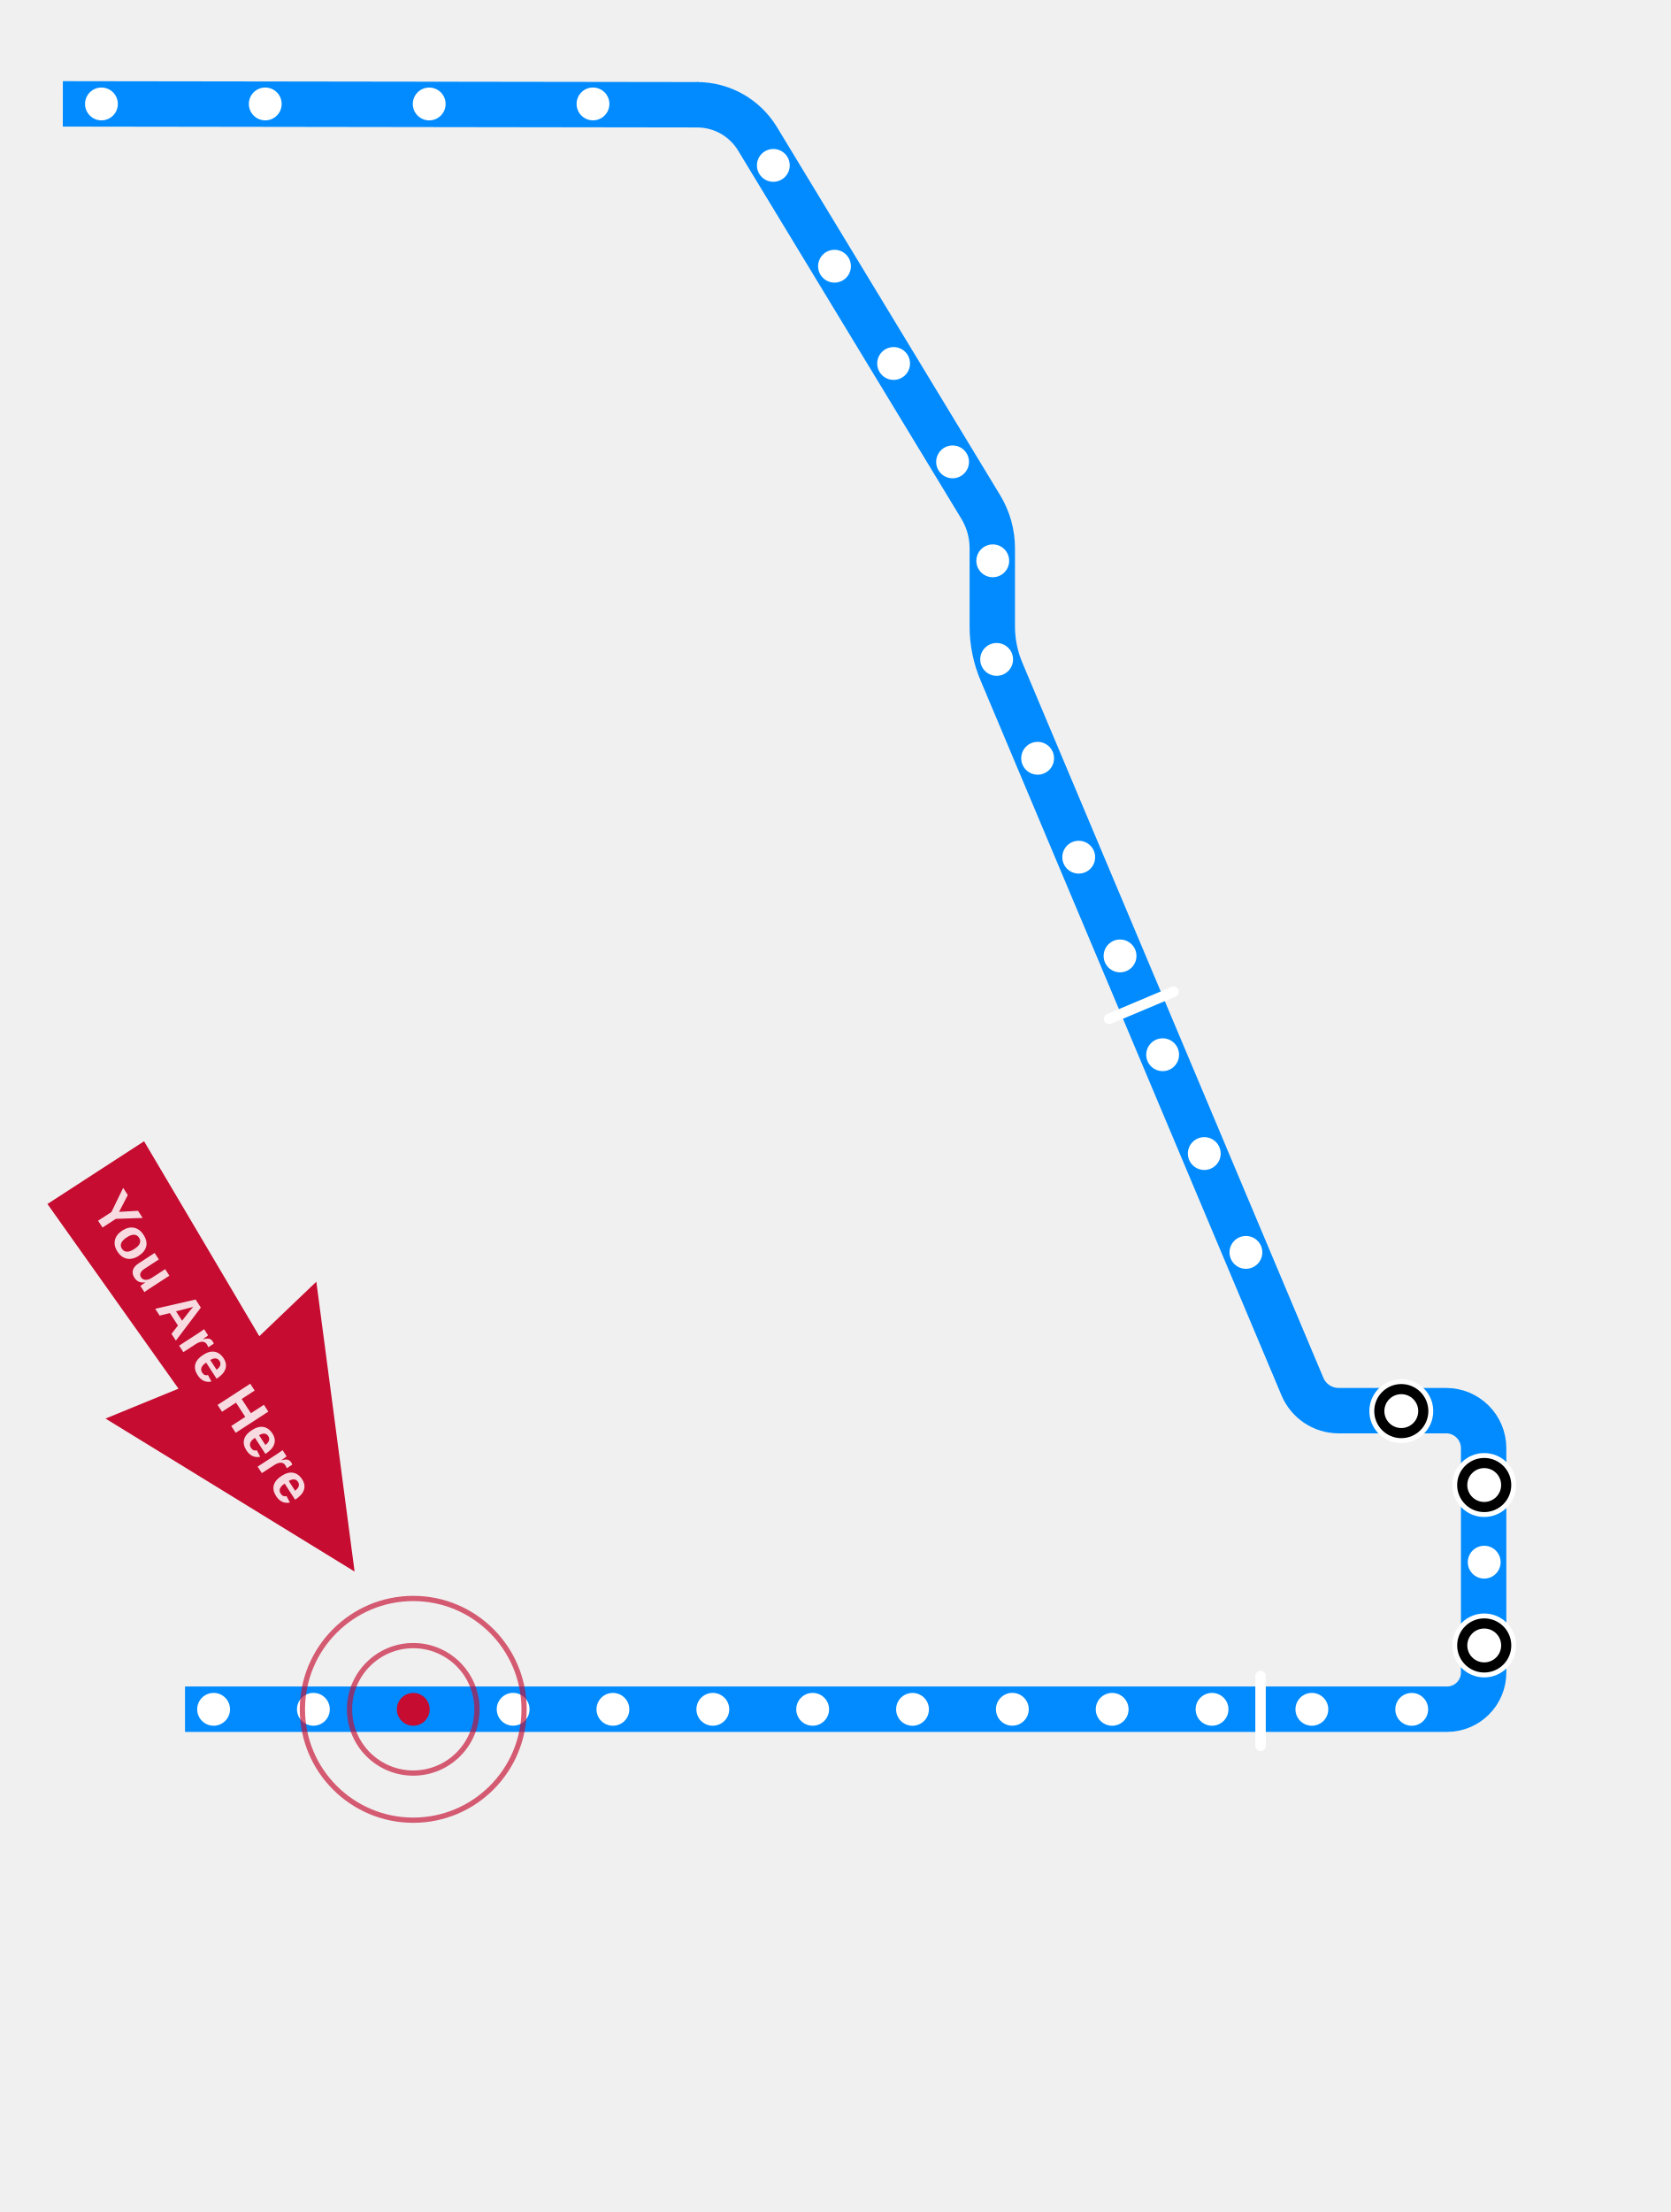
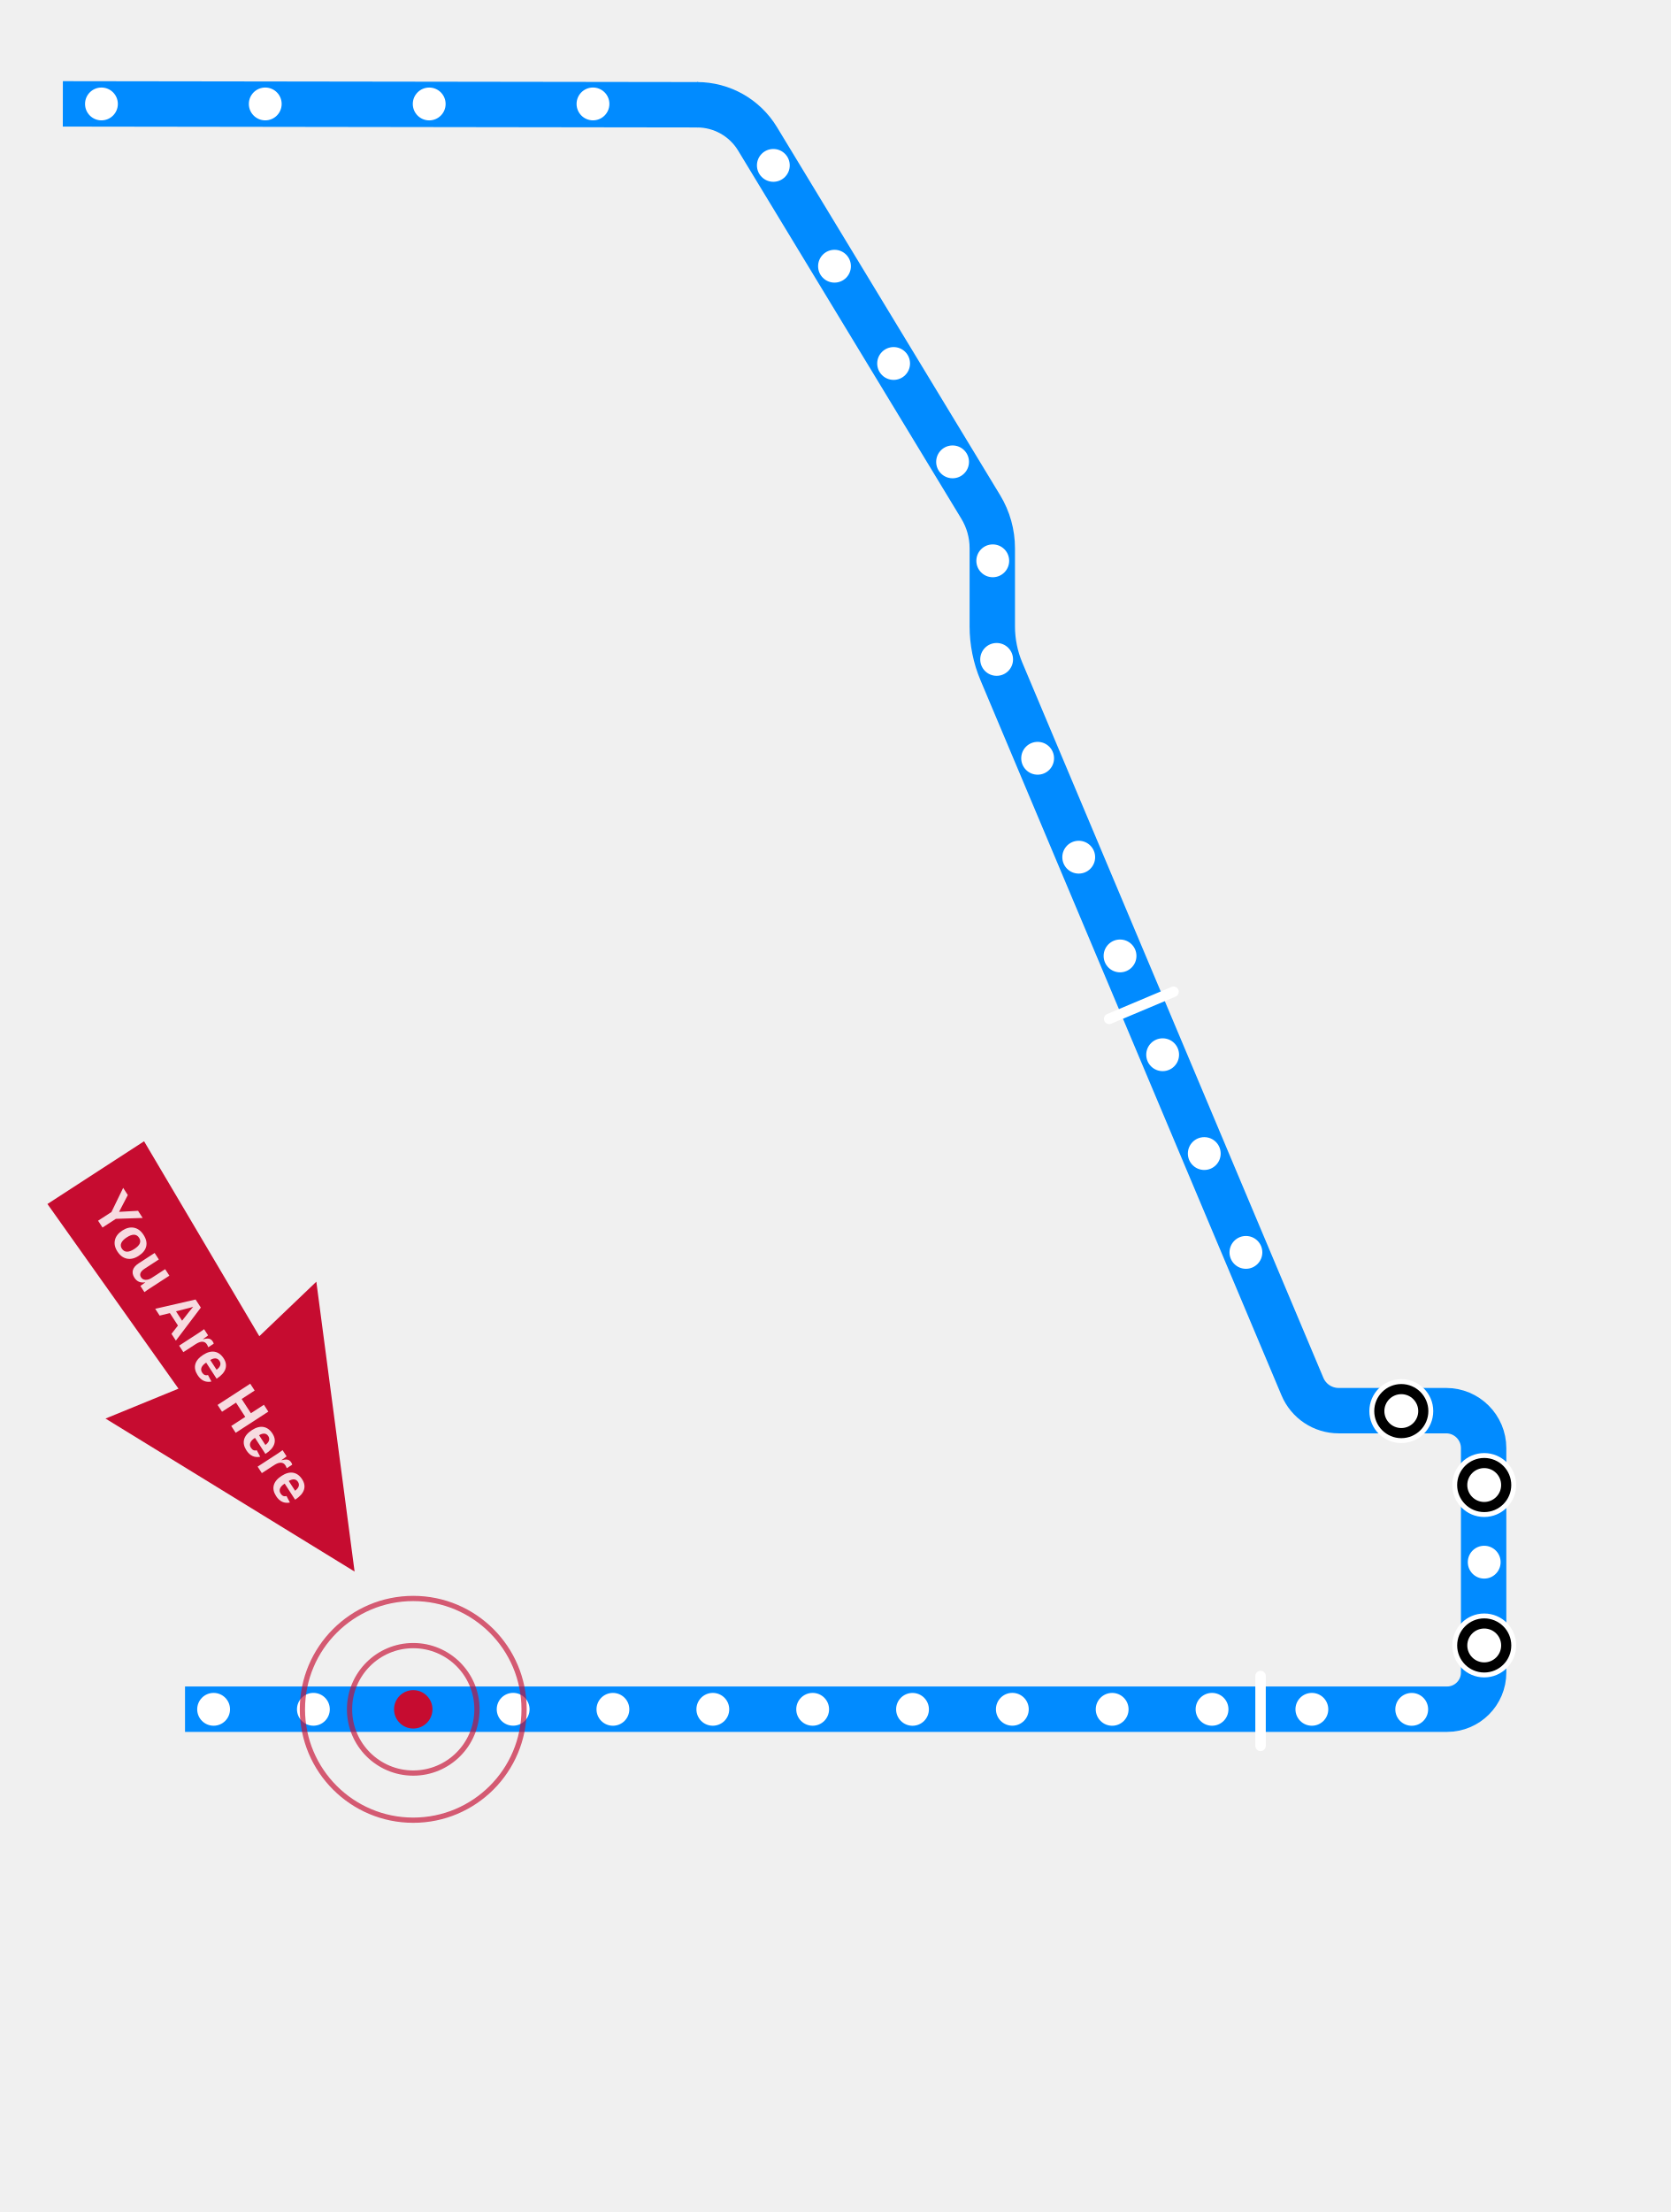
<svg xmlns="http://www.w3.org/2000/svg" width="957" height="1267" viewBox="0 0 957 1267">
  <path id="Path" fill="#000000" stroke="#018bff" stroke-width="26" d="M 36 59.5 L 400 60.002" />
  <path id="path1" fill="none" stroke="#018bff" stroke-width="26" d="M 400 60 L 399.36 60 C 413.518 60 426.649 67.394 433.99 79.5 L 561.9 290.41 C 566.217 297.525 568.5 305.688 568.5 314.01 L 568.5 358.75 C 568.499 367.615 570.27 376.39 573.71 384.56 L 746.2 794.23 C 749.713 802.575 757.886 808.001 766.94 808 L 828.5 808 C 840.374 808 850 817.626 850 829.5 L 850 958 C 850 969.598 840.598 979 829 979 L 106 979" />
  <path id="path2" fill="#ffffff" stroke="none" d="M 67.52 59.54 C 67.52 64.731 63.311 68.94 58.12 68.94 C 52.929 68.94 48.72 64.731 48.72 59.54 C 48.72 54.349 52.929 50.14 58.12 50.14 C 63.311 50.14 67.52 54.349 67.52 59.54 Z" />
  <path id="path3" fill="#ffffff" stroke="none" d="M 161.37 59.54 C 161.37 64.731 157.161 68.94 151.97 68.94 C 146.779 68.94 142.57 64.731 142.57 59.54 C 142.57 54.349 146.779 50.14 151.97 50.14 C 157.161 50.14 161.37 54.349 161.37 59.54 Z" />
  <path id="path4" fill="#ffffff" stroke="none" d="M 255.3 59.55 C 255.3 64.741 251.091 68.95 245.9 68.95 C 240.709 68.95 236.5 64.741 236.5 59.55 C 236.5 54.359 240.709 50.15 245.9 50.15 C 251.091 50.15 255.3 54.359 255.3 59.55 Z" />
  <path id="path5" fill="#ffffff" stroke="none" d="M 349.13 59.53 C 349.13 64.721 344.921 68.93 339.73 68.93 C 334.539 68.93 330.33 64.721 330.33 59.53 C 330.33 54.339 334.539 50.13 339.73 50.13 C 344.921 50.13 349.13 54.339 349.13 59.53 Z" />
  <path id="path6" fill="#ffffff" stroke="none" d="M 452.46 94.73 C 452.46 99.922 448.251 104.13 443.06 104.13 C 437.869 104.13 433.66 99.922 433.66 94.73 C 433.66 89.539 437.869 85.33 443.06 85.33 C 448.251 85.33 452.46 89.539 452.46 94.73 Z" />
  <path id="path7" fill="#ffffff" stroke="none" d="M 487.5 152.48 C 487.5 157.672 483.291 161.88 478.1 161.88 C 472.909 161.88 468.7 157.672 468.7 152.48 C 468.7 147.289 472.909 143.08 478.1 143.08 C 483.291 143.08 487.5 147.289 487.5 152.48 Z" />
  <path id="path8" fill="#ffffff" stroke="none" d="M 521.37 208.2 C 521.37 213.391 517.161 217.6 511.97 217.6 C 506.779 217.6 502.57 213.391 502.57 208.2 C 502.57 203.009 506.779 198.8 511.97 198.8 C 517.161 198.8 521.37 203.009 521.37 208.2 Z" />
  <path id="path9" fill="#ffffff" stroke="none" d="M 555.15 264.55 C 555.15 269.741 550.941 273.95 545.75 273.95 C 540.559 273.95 536.35 269.741 536.35 264.55 C 536.35 259.359 540.559 255.15 545.75 255.15 C 550.941 255.15 555.15 259.359 555.15 264.55 Z" />
  <path id="path10" fill="#ffffff" stroke="none" d="M 578.17 321.23 C 578.17 326.422 573.961 330.63 568.77 330.63 C 563.579 330.63 559.37 326.422 559.37 321.23 C 559.37 316.039 563.579 311.83 568.77 311.83 C 573.961 311.83 578.17 316.039 578.17 321.23 Z" />
  <path id="path11" fill="#ffffff" stroke="none" d="M 580.39 377.7 C 580.39 382.891 576.181 387.1 570.99 387.1 C 565.799 387.1 561.59 382.891 561.59 377.7 C 561.59 372.509 565.799 368.3 570.99 368.3 C 576.181 368.3 580.39 372.509 580.39 377.7 Z" />
  <path id="path12" fill="#ffffff" stroke="none" d="M 603.88 434.33 C 603.88 439.521 599.671 443.73 594.48 443.73 C 589.289 443.73 585.08 439.521 585.08 434.33 C 585.08 429.139 589.289 424.93 594.48 424.93 C 599.671 424.93 603.88 429.139 603.88 434.33 Z" />
  <path id="path13" fill="#ffffff" stroke="none" d="M 627.42 490.98 C 627.42 496.172 623.211 500.38 618.02 500.38 C 612.829 500.38 608.62 496.172 608.62 490.98 C 608.62 485.789 612.829 481.58 618.02 481.58 C 623.211 481.58 627.42 485.789 627.42 490.98 Z" />
  <path id="path14" fill="#ffffff" stroke="none" d="M 651.09 547.54 C 651.09 552.732 646.881 556.94 641.69 556.94 C 636.499 556.94 632.29 552.732 632.29 547.54 C 632.29 542.349 636.499 538.14 641.69 538.14 C 646.881 538.14 651.09 542.349 651.09 547.54 Z" />
  <path id="path15" fill="#ffffff" stroke="none" d="M 675.5 604.13 C 675.5 609.321 671.292 613.53 666.1 613.53 C 660.909 613.53 656.7 609.321 656.7 604.13 C 656.7 598.939 660.909 594.73 666.1 594.73 C 671.292 594.73 675.5 598.939 675.5 604.13 Z" />
  <path id="path16" fill="#ffffff" stroke="none" d="M 699.35 660.74 C 699.35 665.931 695.141 670.14 689.95 670.14 C 684.759 670.14 680.55 665.931 680.55 660.74 C 680.55 655.549 684.759 651.34 689.95 651.34 C 695.141 651.34 699.35 655.549 699.35 660.74 Z" />
  <path id="path17" fill="#ffffff" stroke="none" d="M 723.21 717.35 C 723.21 722.542 719.001 726.75 713.81 726.75 C 708.619 726.75 704.41 722.542 704.41 717.35 C 704.41 712.159 708.619 707.95 713.81 707.95 C 719.001 707.95 723.21 712.159 723.21 717.35 Z" />
  <path id="path18" fill="#ffffff" stroke="none" d="M 859.73 894.79 C 859.73 899.982 855.521 904.19 850.33 904.19 C 845.139 904.19 840.93 899.982 840.93 894.79 C 840.93 889.599 845.139 885.39 850.33 885.39 C 855.521 885.39 859.73 889.599 859.73 894.79 Z" />
  <path id="path19" fill="#ffffff" stroke="none" d="M 131.78 979.07 C 131.78 984.261 127.571 988.47 122.38 988.47 C 117.189 988.47 112.98 984.261 112.98 979.07 C 112.98 973.879 117.189 969.67 122.38 969.67 C 127.571 969.67 131.78 973.879 131.78 979.07 Z" />
  <path id="path20" fill="#ffffff" stroke="none" d="M 188.95 979.06 C 188.95 984.251 184.741 988.46 179.55 988.46 C 174.359 988.46 170.15 984.251 170.15 979.06 C 170.15 973.869 174.359 969.66 179.55 969.66 C 184.741 969.66 188.95 973.869 188.95 979.06 Z" />
  <path id="path21" fill="#c60c30" stroke="none" d="M 246.16 979.08 C 246.16 984.271 241.951 988.48 236.76 988.48 C 231.569 988.48 227.36 984.271 227.36 979.08 C 227.36 973.889 231.569 969.68 236.76 969.68 C 241.951 969.68 246.16 973.889 246.16 979.08 Z" />
  <path id="path22" fill="#ffffff" stroke="none" d="M 303.39 979.05 C 303.39 984.241 299.181 988.45 293.99 988.45 C 288.799 988.45 284.59 984.241 284.59 979.05 C 284.59 973.859 288.799 969.65 293.99 969.65 C 299.181 969.65 303.39 973.859 303.39 979.05 Z" />
  <path id="path23" fill="#ffffff" stroke="none" d="M 360.55 979.08 C 360.55 984.271 356.341 988.48 351.15 988.48 C 345.959 988.48 341.75 984.271 341.75 979.08 C 341.75 973.889 345.959 969.68 351.15 969.68 C 356.341 969.68 360.55 973.889 360.55 979.08 Z" />
  <path id="path24" fill="#ffffff" stroke="none" d="M 417.79 979.07 C 417.79 984.261 413.581 988.47 408.39 988.47 C 403.199 988.47 398.99 984.261 398.99 979.07 C 398.99 973.879 403.199 969.67 408.39 969.67 C 413.581 969.67 417.79 973.879 417.79 979.07 Z" />
  <path id="path25" fill="#ffffff" stroke="none" d="M 474.99 979.07 C 474.99 984.261 470.781 988.47 465.59 988.47 C 460.399 988.47 456.19 984.261 456.19 979.07 C 456.19 973.879 460.399 969.67 465.59 969.67 C 470.781 969.67 474.99 973.879 474.99 979.07 Z" />
  <path id="path26" fill="#ffffff" stroke="none" d="M 532.2 979.09 C 532.2 984.281 527.991 988.49 522.8 988.49 C 517.609 988.49 513.4 984.281 513.4 979.09 C 513.4 973.898 517.609 969.69 522.8 969.69 C 527.991 969.69 532.2 973.898 532.2 979.09 Z" />
  <path id="path27" fill="#ffffff" stroke="none" d="M 589.39 979.05 C 589.39 984.241 585.181 988.45 579.99 988.45 C 574.799 988.45 570.59 984.241 570.59 979.05 C 570.59 973.859 574.799 969.65 579.99 969.65 C 585.181 969.65 589.39 973.859 589.39 979.05 Z" />
  <path id="path28" fill="#ffffff" stroke="none" d="M 646.58 979.08 C 646.58 984.271 642.371 988.48 637.18 988.48 C 631.989 988.48 627.78 984.271 627.78 979.08 C 627.78 973.889 631.989 969.68 637.18 969.68 C 642.371 969.68 646.58 973.889 646.58 979.08 Z" />
  <path id="path29" fill="#ffffff" stroke="none" d="M 703.8 979.07 C 703.8 984.261 699.591 988.47 694.4 988.47 C 689.208 988.47 685 984.261 685 979.07 C 685 973.879 689.208 969.67 694.4 969.67 C 699.591 969.67 703.8 973.879 703.8 979.07 Z" />
  <path id="path30" fill="#ffffff" stroke="none" d="M 760.99 979.07 C 760.99 984.261 756.781 988.47 751.59 988.47 C 746.398 988.47 742.19 984.261 742.19 979.07 C 742.19 973.879 746.398 969.67 751.59 969.67 C 756.781 969.67 760.99 973.879 760.99 979.07 Z" />
  <path id="path31" fill="#ffffff" stroke="none" d="M 818.2 979.09 C 818.2 984.281 813.991 988.49 808.8 988.49 C 803.609 988.49 799.4 984.281 799.4 979.09 C 799.4 973.898 803.609 969.69 808.8 969.69 C 813.991 969.69 818.2 973.898 818.2 979.09 Z" />
  <clipPath id="clipPath1">
    <path d="M 780 786 L 826 786 L 826 832 L 780 832 Z" />
  </clipPath>
  <path id="path32" fill="#ffffff" stroke="none" clip-path="url(#clipPath1)" d="M 821.13 808.26 C 821.13 818.367 812.937 826.56 802.83 826.56 C 792.723 826.56 784.53 818.367 784.53 808.26 C 784.53 798.153 792.723 789.96 802.83 789.96 C 812.937 789.96 821.13 798.153 821.13 808.26 Z" />
  <path id="path33" fill="#ffffff" stroke="none" d="M 868.63 850.6 C 868.63 860.707 860.437 868.9 850.33 868.9 C 840.223 868.9 832.03 860.707 832.03 850.6 C 832.03 840.493 840.223 832.3 850.33 832.3 C 860.437 832.3 868.63 840.493 868.63 850.6 Z" />
  <path id="path34" fill="#ffffff" stroke="none" d="M 868.64 942.49 C 868.64 952.597 860.447 960.79 850.34 960.79 C 840.233 960.79 832.04 952.597 832.04 942.49 C 832.04 932.383 840.233 924.19 850.34 924.19 C 860.447 924.19 868.64 932.383 868.64 942.49 Z" />
  <path id="path35" fill="#000000" stroke="none" d="M 818.33 808.26 C 818.33 816.82 811.39 823.76 802.83 823.76 C 794.27 823.76 787.33 816.82 787.33 808.26 C 787.33 799.7 794.27 792.76 802.83 792.76 C 811.39 792.76 818.33 799.7 818.33 808.26 Z" />
  <path id="path36" fill="#000000" stroke="none" d="M 865.83 850.6 C 865.83 859.16 858.89 866.1 850.33 866.1 C 841.77 866.1 834.83 859.16 834.83 850.6 C 834.83 842.04 841.77 835.1 850.33 835.1 C 858.89 835.1 865.83 842.04 865.83 850.6 Z" />
  <path id="path37" fill="#000000" stroke="none" d="M 865.84 942.49 C 865.84 951.05 858.9 957.99 850.34 957.99 C 841.78 957.99 834.84 951.05 834.84 942.49 C 834.84 933.93 841.78 926.99 850.34 926.99 C 858.9 926.99 865.84 933.93 865.84 942.49 Z" />
  <path id="path38" fill="#ffffff" stroke="none" d="M 812.53 808.26 C 812.53 813.617 808.187 817.96 802.83 817.96 C 797.473 817.96 793.13 813.617 793.13 808.26 C 793.13 802.903 797.473 798.56 802.83 798.56 C 808.187 798.56 812.53 802.903 812.53 808.26 Z" />
  <path id="path39" fill="#ffffff" stroke="none" d="M 860.03 850.6 C 860.03 855.957 855.687 860.3 850.33 860.3 C 844.973 860.3 840.63 855.957 840.63 850.6 C 840.63 845.243 844.973 840.9 850.33 840.9 C 855.687 840.9 860.03 845.243 860.03 850.6 Z" />
  <path id="path40" fill="#ffffff" stroke="none" d="M 860.04 942.49 C 860.04 947.847 855.697 952.19 850.34 952.19 C 844.983 952.19 840.64 947.847 840.64 942.49 C 840.64 937.133 844.983 932.79 850.34 932.79 C 855.697 932.79 860.04 937.133 860.04 942.49 Z" />
  <path id="divider-damen-division" fill="#000000" stroke="#ffffff" stroke-width="6" stroke-linecap="round" d="M 635.46 583.6 L 672.33 568.07" />
  <path id="divider-uic-clinton" fill="#000000" stroke="#ffffff" stroke-width="6" stroke-linecap="round" d="M 722.19 960 L 722.19 1000" />
  <circle cx="236.76" cy="979.08" r="36.5" fill="none" stroke="#c60c30" stroke-width="3" opacity="0.66" />
  <circle cx="236.76" cy="979.08" r="63.5" fill="none" stroke="#c60c30" stroke-width="3" opacity="0.66" />
+   <circle id="coverage-dot" cx="236.76" cy="979.08" r="11" fill="#c60c30" stroke="none" />
  <g id="you-are-here" transform="translate(114.38,0.01) rotate(-18,122.38,979.07)">
    <g id="Group">
      <path id="path43" fill="#c60c30" stroke="none" d="M 12.502 639.025 L 51.223 762.823 L 6.161 766.187 L 114.801 893.634 L 145.265 728.96 L 104.546 748.553 L 76.258 621.963 Z" />
      <g id="g1">
        <text id="You-Are-Here" opacity="0.85" transform="matrix(0.258521 0.966006 -0.966006 0.258521 775.9927 482.0297)" xml:space="preserve" x="-30.4" y="759" font-family="Arial" font-size="32.4" font-weight="700" fill="#ffffff" letter-spacing="0.312">You Are Here</text>
      </g>
    </g>
  </g>
</svg>
